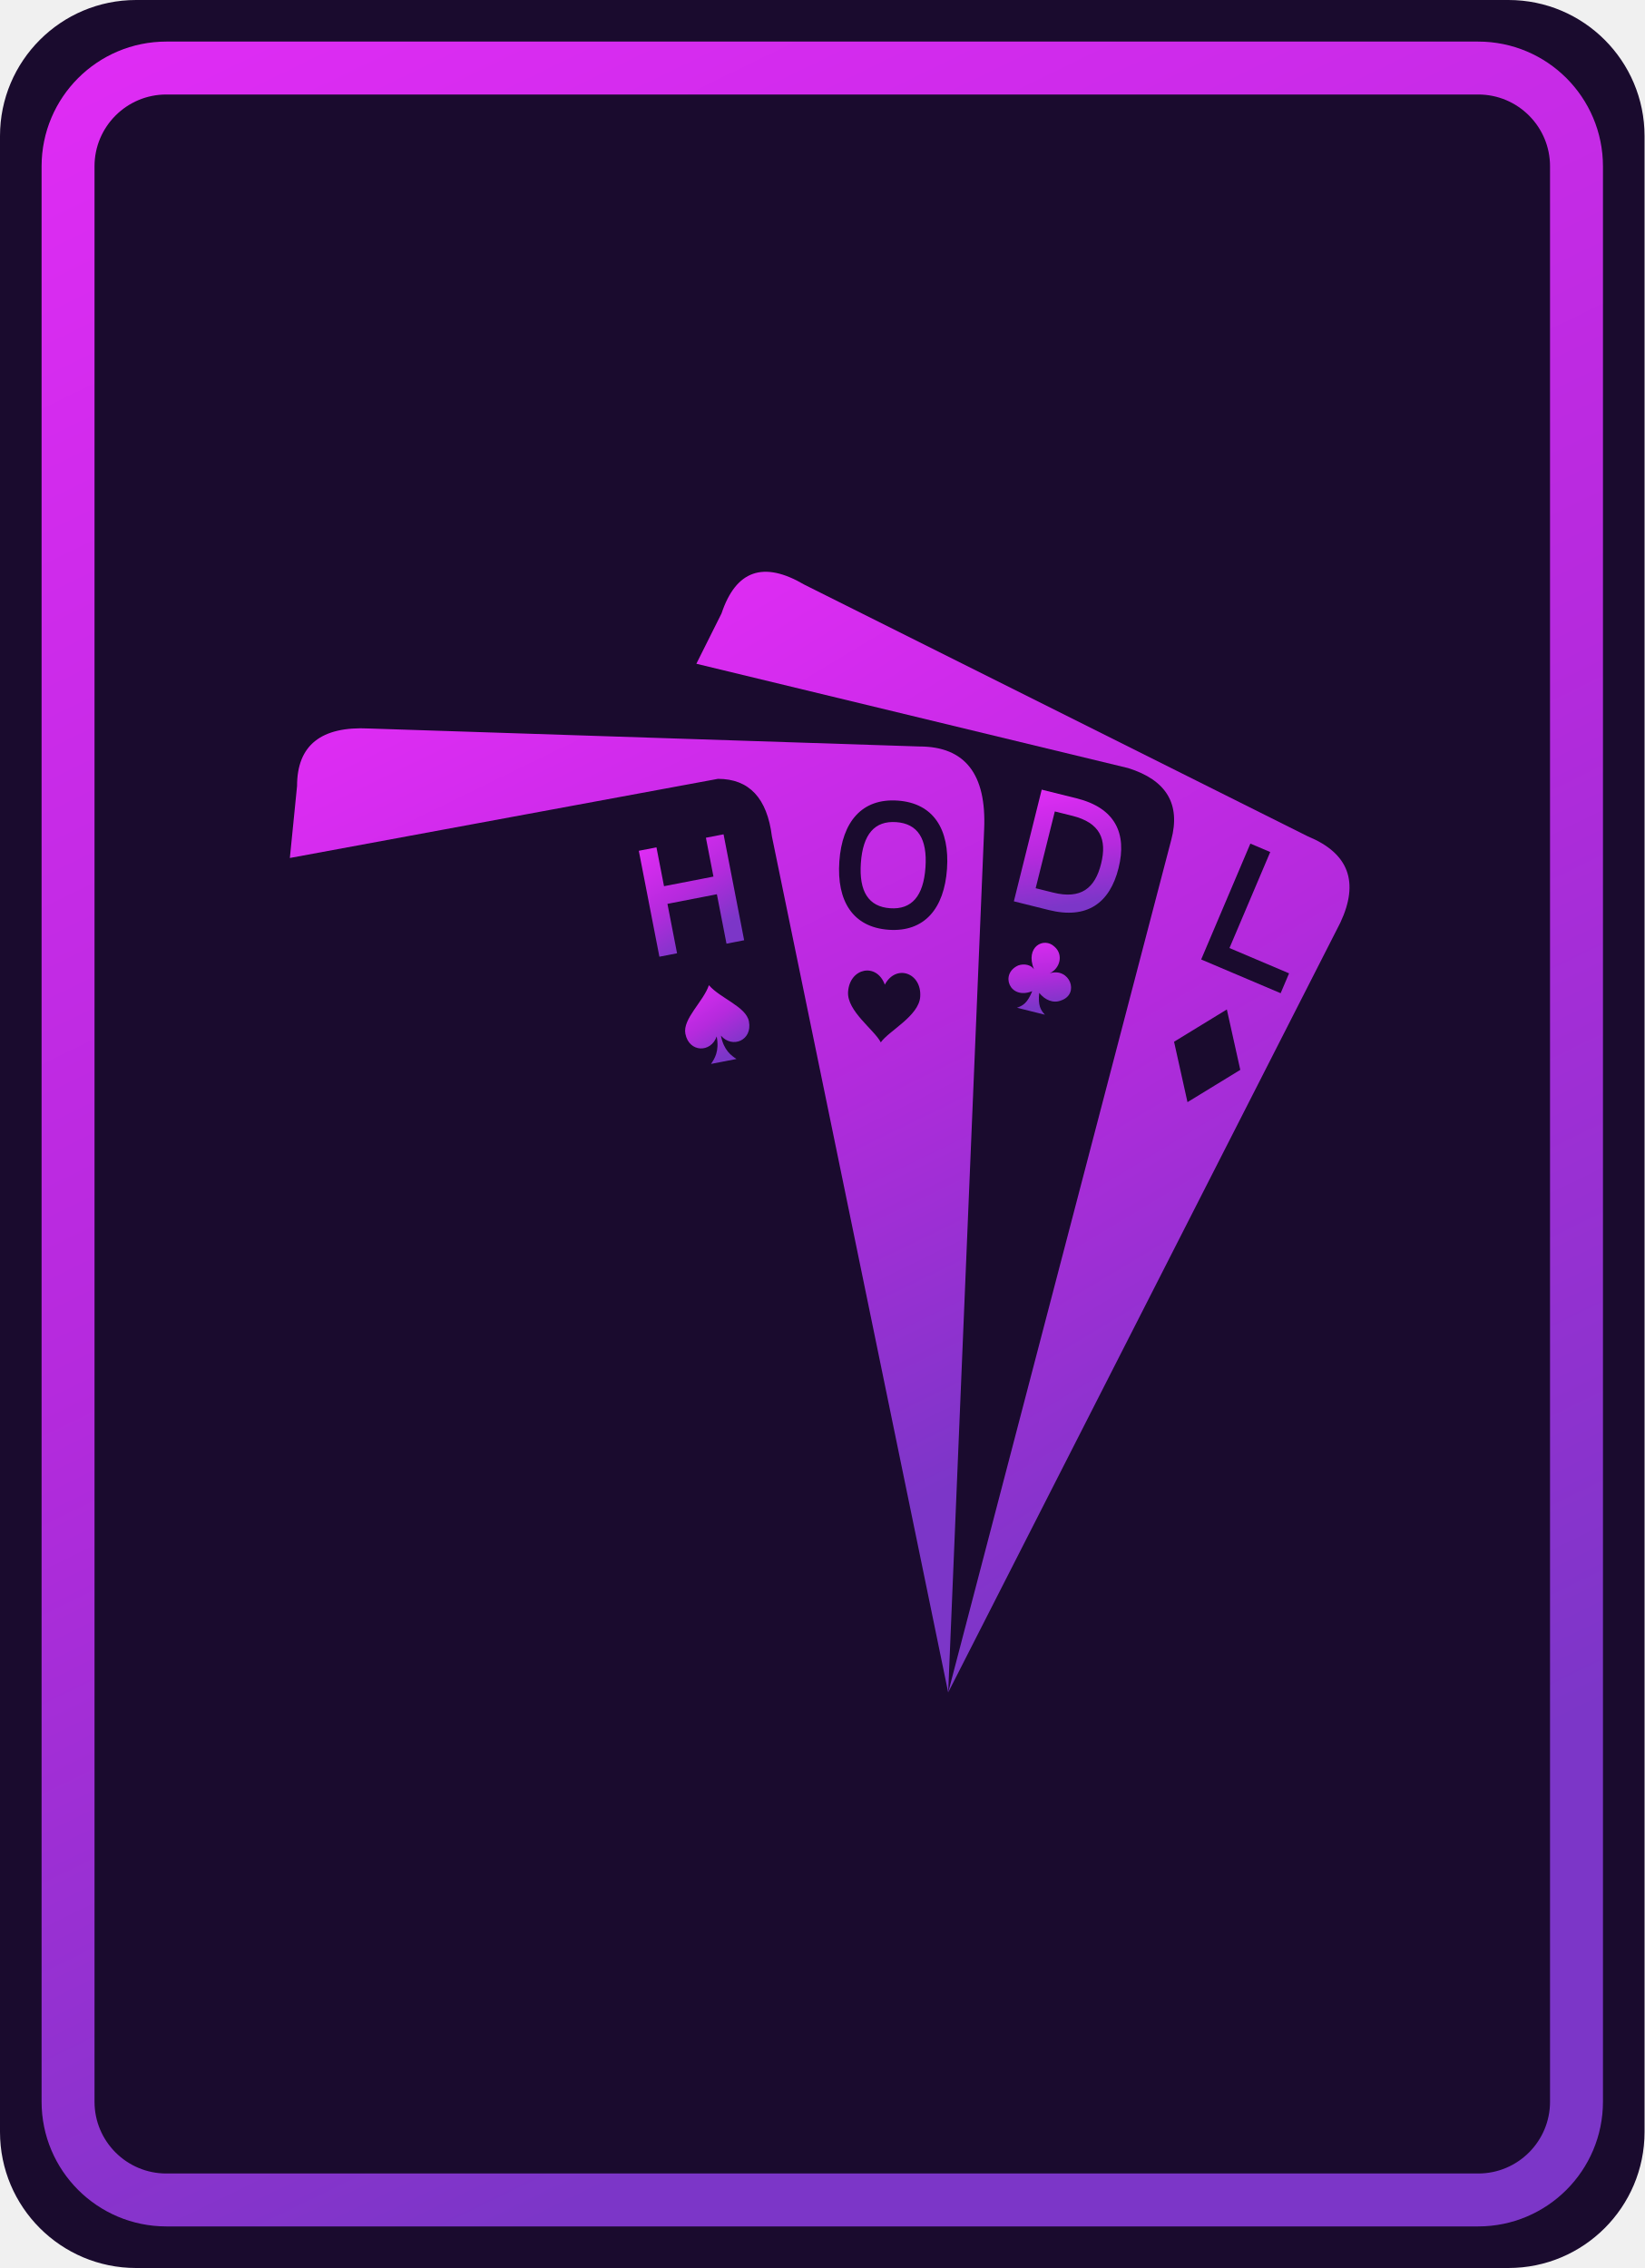
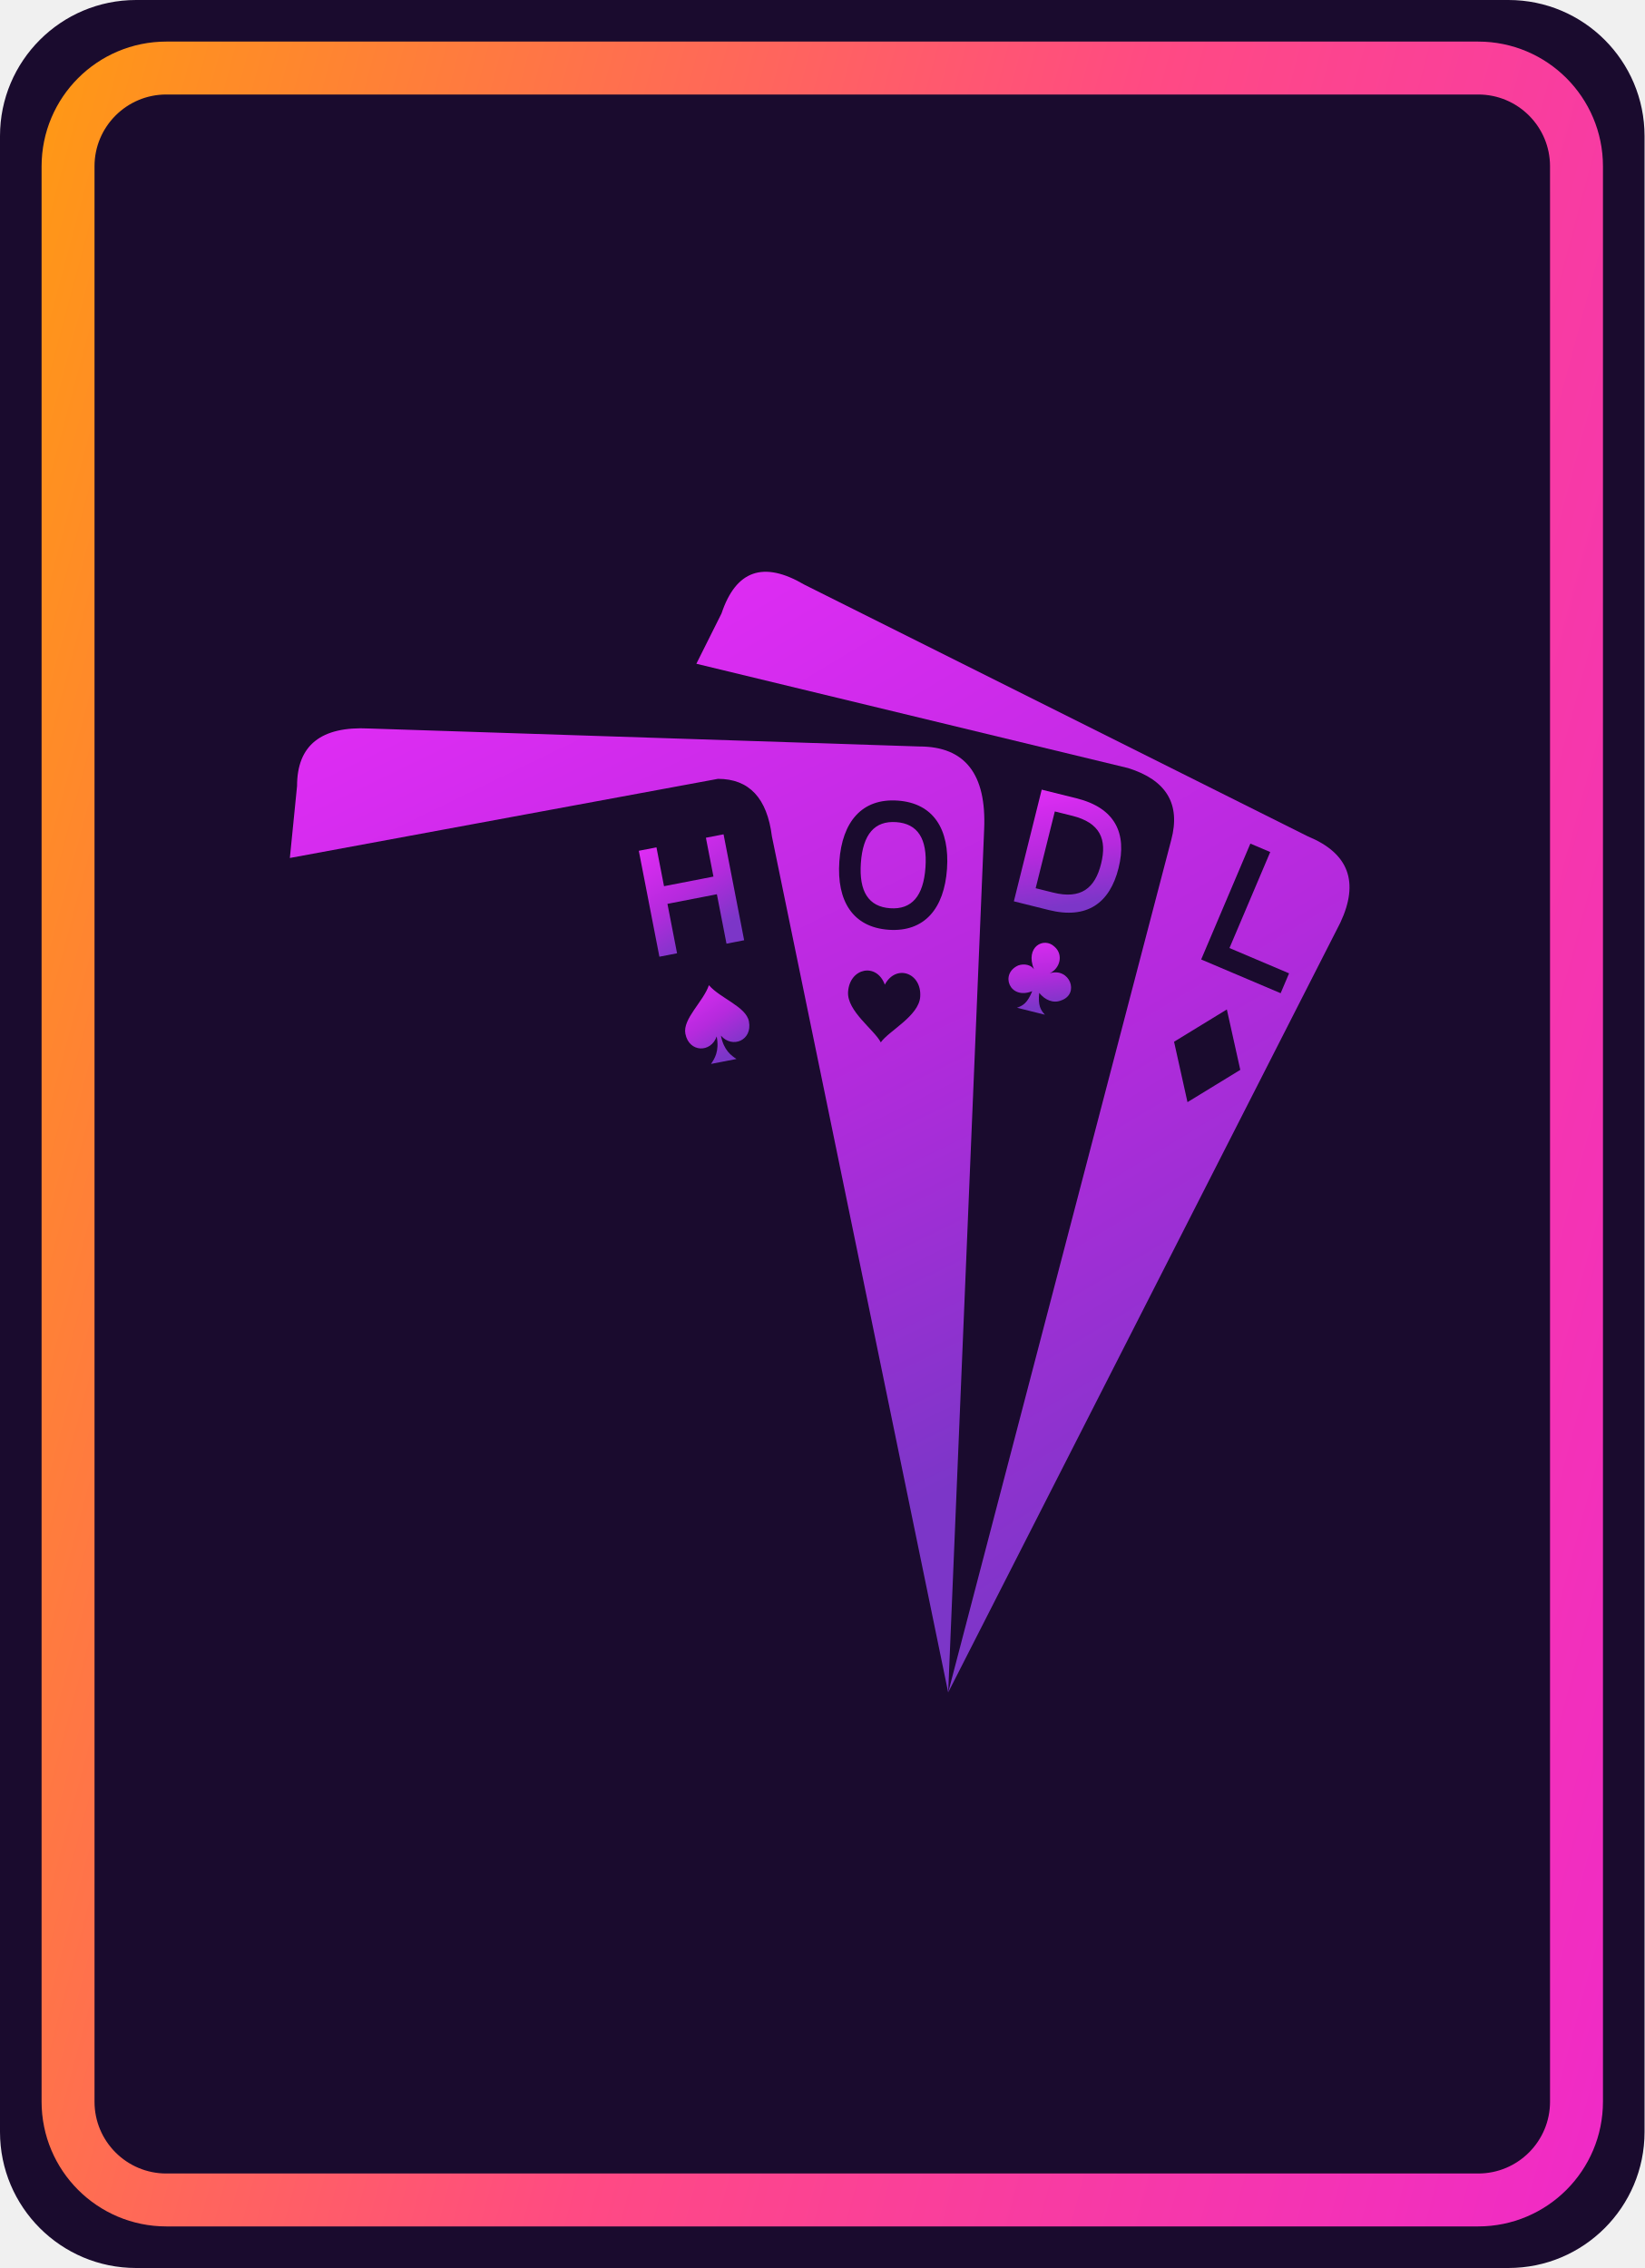
<svg xmlns="http://www.w3.org/2000/svg" width="435" height="600" viewBox="0 0 435 600" role="img" aria-labelledby="th-title th-desc">
  <defs>
-     <linearGradient id="th-border" x1="0" y1="0" x2="0.35" y2="1">
-       <stop stop-color="#df2cf4" />
-       <stop offset="0.55" stop-color="#b52add" />
-       <stop offset="1" stop-color="#7c36c8" />
+     <linearGradient id="th-border" gradientUnits="userSpaceOnUse" x1="-39.14" y1="231.23" x2="474.14" y2="368.77">
+       <stop stop-color="#ff9717" />
+       <stop offset="0.52" stop-color="#ff4a83" />
+       <stop offset="1" stop-color="#f02bc6" />
    </linearGradient>
  </defs>
  <rect width="435" height="600" rx="36" fill="#1a0b2e" />
  <rect x="18" y="18" width="399" height="564" rx="26" fill="none" stroke="url(#th-border)" stroke-width="14" />
  <svg x="70" y="148" width="295" height="306.4" viewBox="310 0 310 322" overflow="visible">
    <defs>
      <linearGradient id="purple" x1="0" y1="0" x2="0.35" y2="1">
        <stop stop-color="#df2cf4" />
        <stop offset="0.55" stop-color="#b52add" />
        <stop offset="1" stop-color="#7c36c8" />
      </linearGradient>
      <path id="spade" d="M0-16C-4-9-15-3-15 4C-15 13-5 15-1 8C-1 15-4 18-6 20H6C4 18 1 15 1 8C5 15 15 13 15 4C15-3 4-9 0-16Z" />
      <path id="heart" d="M0 14C-3 9-15 2-15-6C-15-16-4-19 0-10C4-19 15-16 15-6C15 2 3 9 0 14Z" />
      <path id="club" d="M-2 8C-13 16-22 3-13-4C-10-6-6-6-4-4C-12-15-3-23 4-19C10-16 10-8 5-4C15-10 24 3 15 9C11 12 6 11 2 8C3 15 5 17 8 19H-8C-5 17-3 15-2 8Z" />
      <mask id="fan-cutouts" maskUnits="userSpaceOnUse" x="310" y="0" width="330" height="340">
        <path fill="white" d="M310 0H640V340H310Z" />
        <g fill="black">
          <g transform="translate(471 66) rotate(4)">
            <path fill-rule="evenodd" d="M15 0C5 0 0 7 0 18S5 36 15 36S30 29 30 18S25 0 15 0ZM15 6C21 6 24 10 24 18S21 30 15 30S6 26 6 18S9 6 15 6Z" />
            <use href="#heart" transform="translate(15 58) scale(.67)" />
          </g>
          <g transform="translate(584 79) rotate(23)">
            <path d="M0 0H6V29H24V35H0Z" />
            <path d="M12 45L22 59L12 73L2 59Z" />
          </g>
        </g>
      </mask>
    </defs>
    <g id="hodl-fan">
      <g fill="url(#purple)" mask="url(#fan-cutouts)">
        <path d="M430 29L437 15Q443-3 460 7L600 77Q617 84 609 101L500 315L562 78Q566 63 550 58Z" />
        <path d="M317 83L319 63Q319 46 339 47L492 52Q511 52 510 75L500 315L451 77Q449 61 436 61Z" />
      </g>
      <g fill="url(#purple)">
        <g transform="translate(414 81) rotate(-11)">
          <path d="M0 0H5V11H19V0H24V30H19V16H5V30H0Z" />
          <use href="#spade" transform="translate(12 50) scale(.6)" />
        </g>
        <g transform="translate(526 64) rotate(14)">
          <path fill-rule="evenodd" d="M0 0H10C21 0 26 6 26 16S21 32 10 32H0ZM5 5V27H10C18 27 21 23 21 16S18 5 10 5Z" />
          <use href="#club" transform="translate(12 51) scale(.5)" />
        </g>
      </g>
    </g>
  </svg>
</svg>
